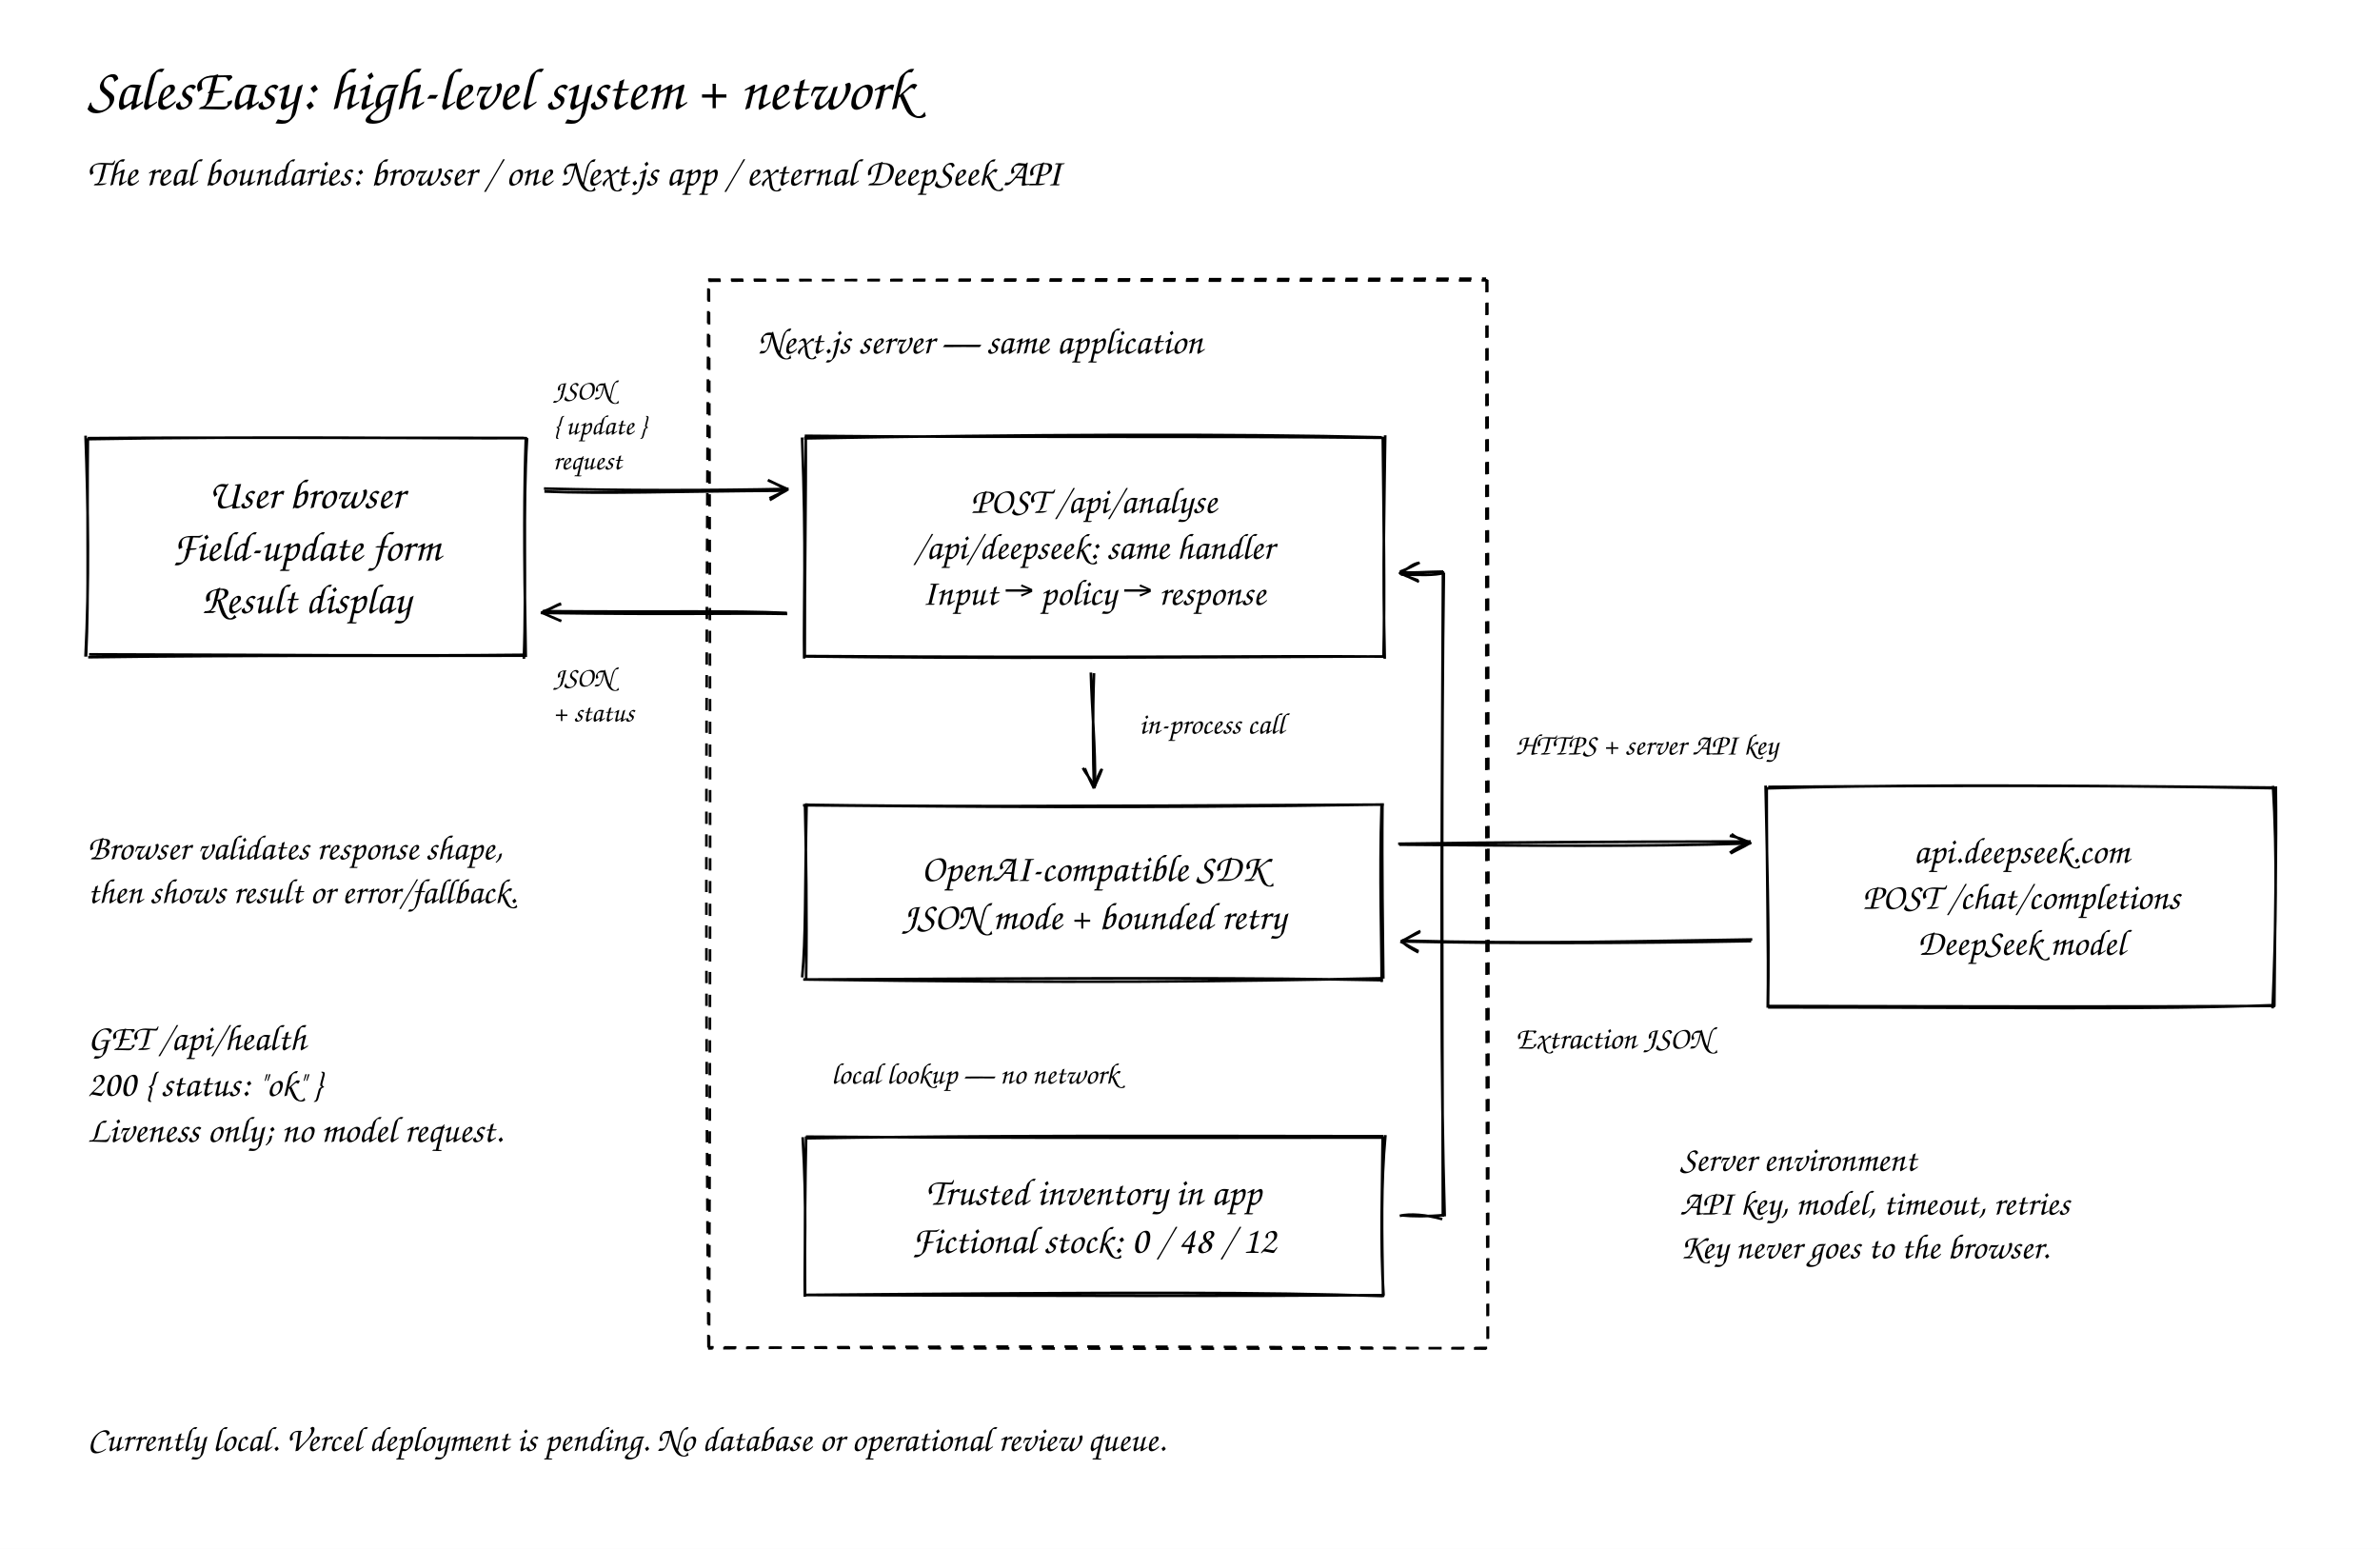
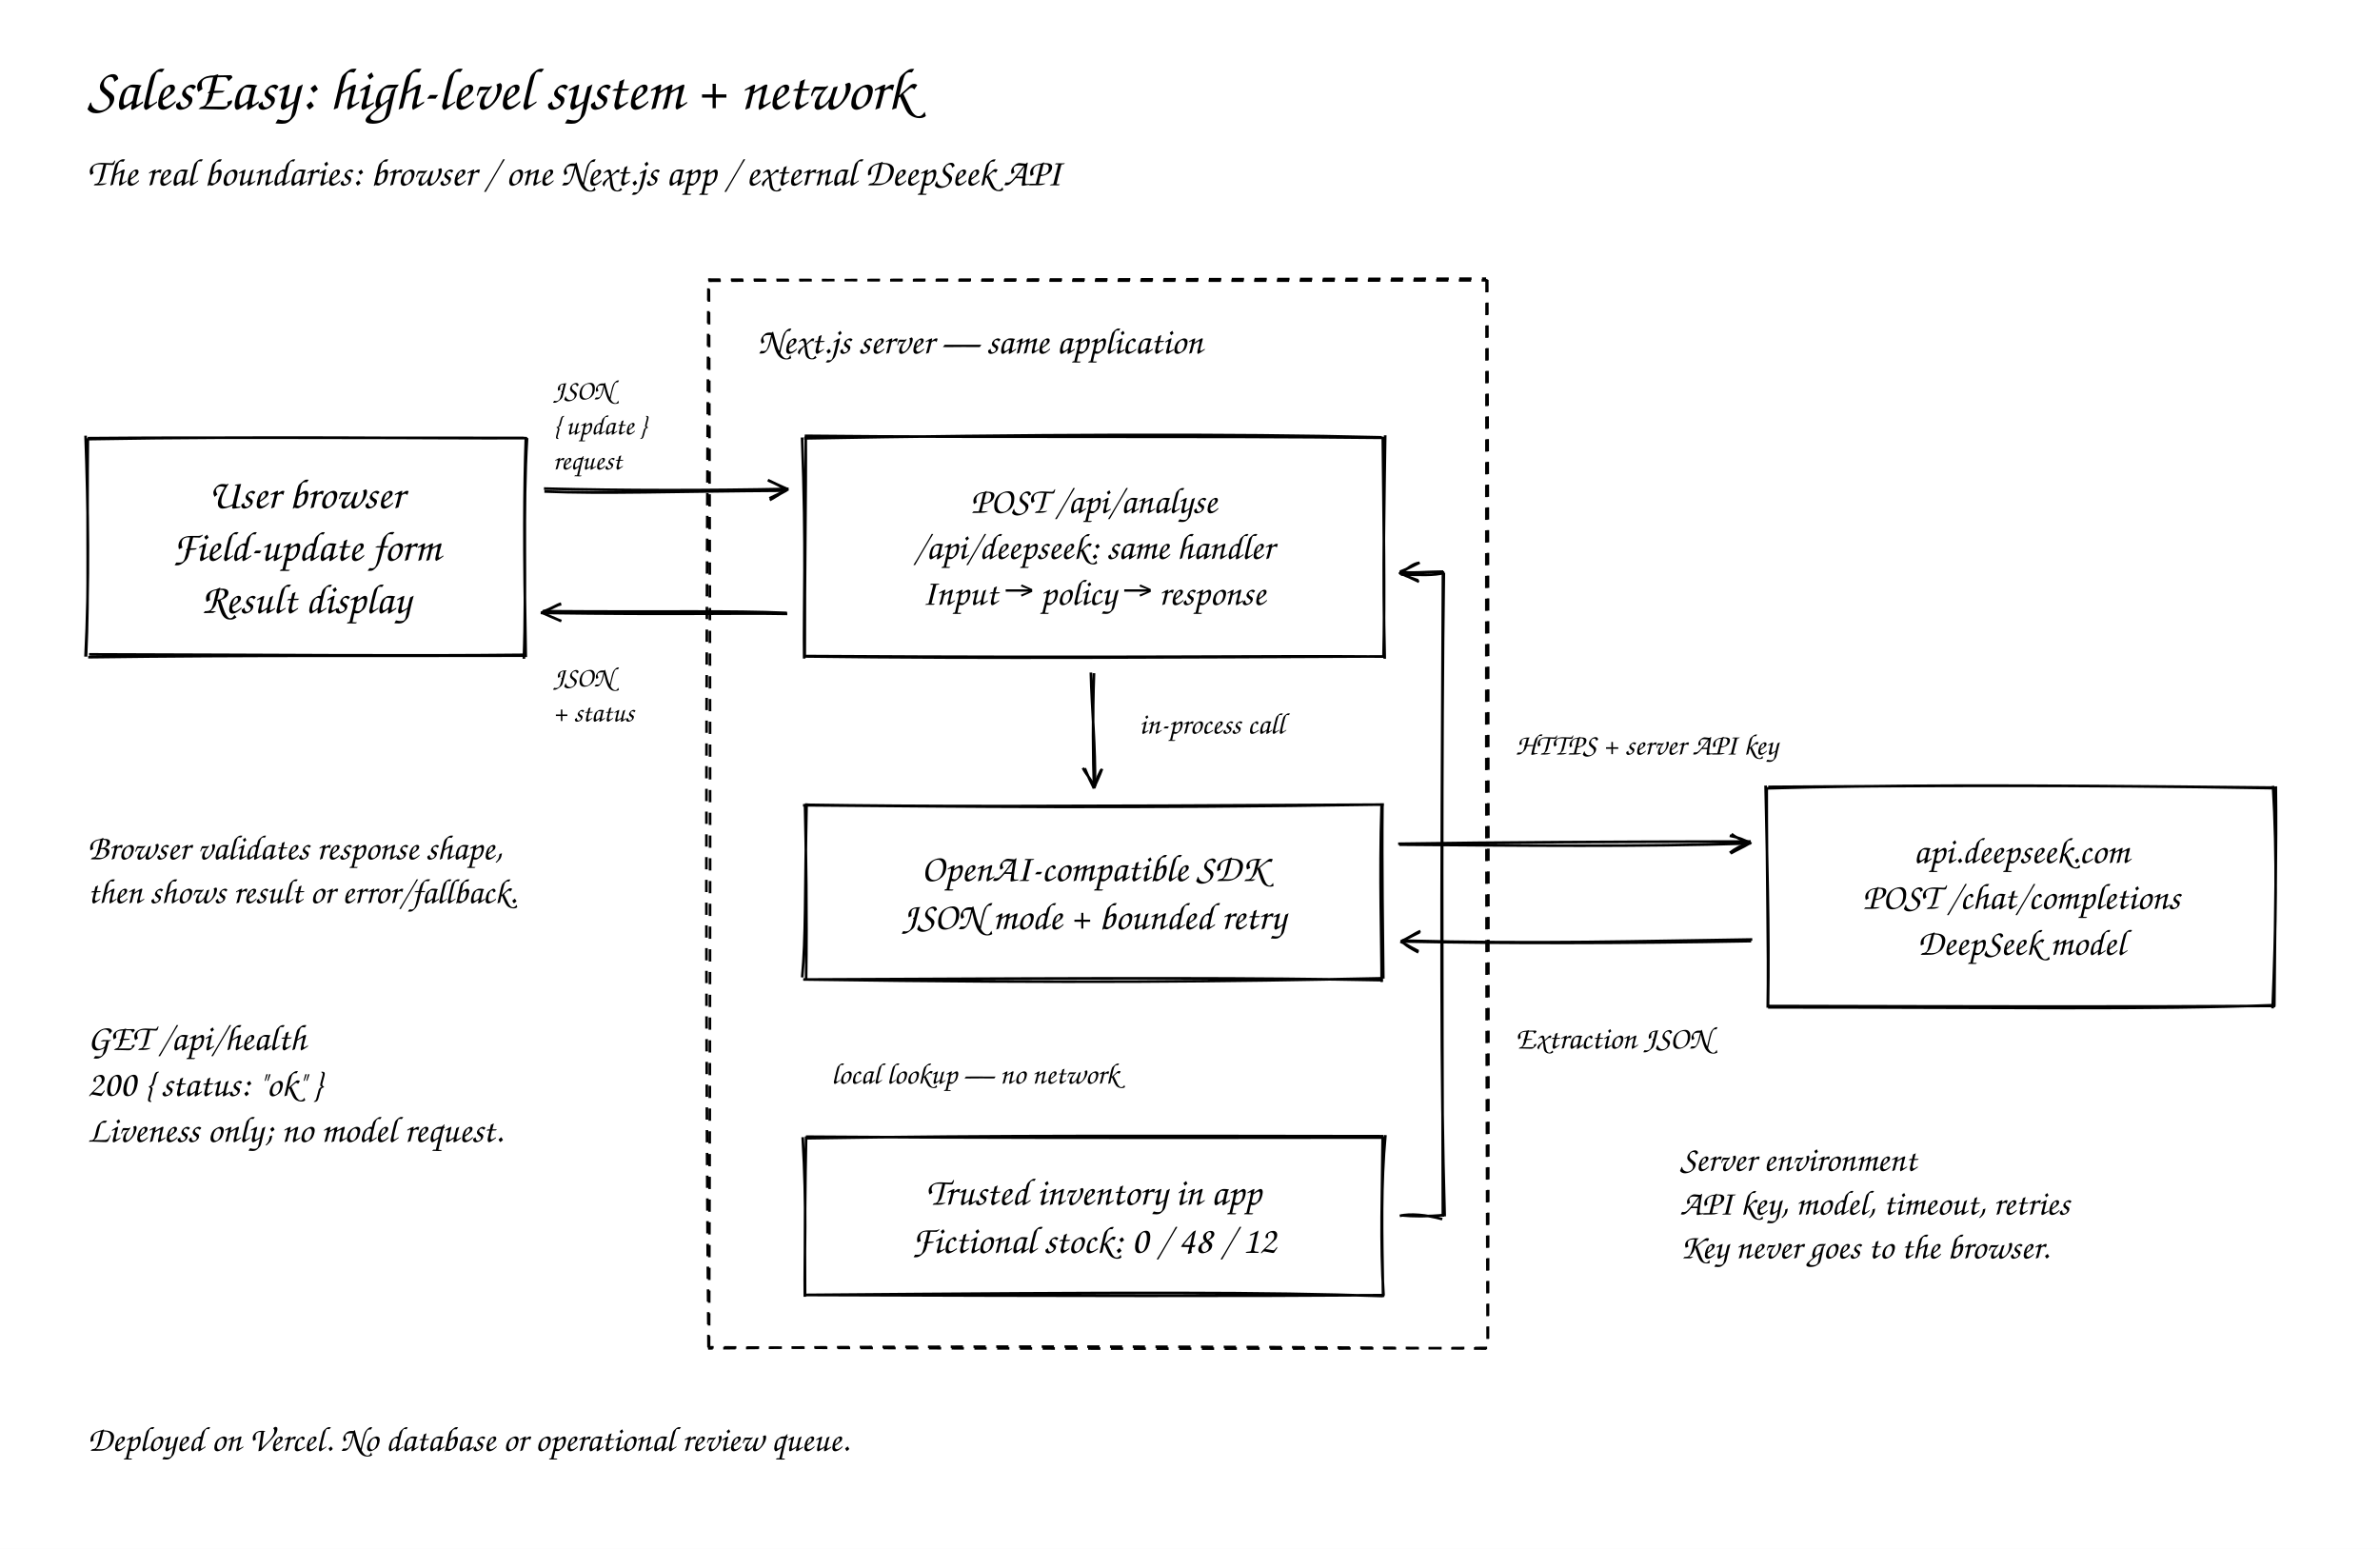
<svg xmlns="http://www.w3.org/2000/svg" width="1360" height="885" viewBox="0 0 1360 885">
  <rect width="100%" height="100%" fill="white" />
  <g>
    <text x="50" y="62.3" text-anchor="start" fill="#000" font-size="34" font-family="Comic Sans MS,Noteworthy,Chalkboard,cursive">SalesEasy: high-level system + network</text>
    <text x="50" y="105.9" text-anchor="start" fill="#000" font-size="22" font-family="Comic Sans MS,Noteworthy,Chalkboard,cursive">The real boundaries: browser / one Next.js app / external DeepSeek API</text>
    <path d="M404.881 160.41 C514.408 159.735, 624.407 159.692, 849.204 159.218 M404.629 159.755 C552.195 160.521, 699.3 160.454, 850.047 160.176 M849.492 160.055 C849.346 326.681, 849.015 493.872, 850.097 769.73 M849.865 159.892 C850.48 365.962, 850.797 572.359, 850.266 769.82 M849.271 770.574 C688.005 769.201, 524.548 768.987, 404.639 770.462 M849.795 770.221 C738.514 770.738, 626.134 770.912, 405.101 769.866 M405.161 770.402 C405.904 591.89, 406.074 412.934, 405.081 159.663 M404.867 769.737 C403.254 603.439, 403.21 437.312, 404.833 159.739" fill="none" stroke="#000" stroke-width="1.5" stroke-dasharray="7 6" />
    <text x="433" y="201.95" text-anchor="start" fill="#000" font-size="21" font-family="Comic Sans MS,Noteworthy,Chalkboard,cursive">Next.js server — same application</text>
    <path d="M50.619 250.914 C151.014 249.117, 248.076 250.675, 300.581 250.347 M50.124 250.363 C120.85 249.766, 191.311 250.34, 299.311 250.214 M301.187 250.3 C298.665 291.676, 300.916 334.588, 299.352 376.424 M300.494 249.649 C299.477 280.379, 299.296 310.893, 300.436 375.442 M299.812 374.149 C230.81 374.88, 164.326 374.183, 50.898 373.897 M300.635 374.65 C222.062 374.888, 144.608 374.279, 50.389 375.528 M48.86 375.202 C51.018 333.441, 50.37 289.738, 48.893 248.937 M49.163 375.104 C50.873 338.247, 49.616 301.593, 50.209 250.417" fill="none" stroke="#000" stroke-width="1.5" />
    <text x="175" y="290.3" text-anchor="middle" fill="#000" font-size="24" font-family="Comic Sans MS,Noteworthy,Chalkboard,cursive">User browser</text>
    <text x="175" y="320.3" text-anchor="middle" fill="#000" font-size="24" font-family="Comic Sans MS,Noteworthy,Chalkboard,cursive">Field-update form</text>
    <text x="175" y="350.3" text-anchor="middle" fill="#000" font-size="24" font-family="Comic Sans MS,Noteworthy,Chalkboard,cursive">Result display</text>
    <path d="M459.839 249.013 C569.446 250.157, 681.638 248.956, 790.147 250.172 M459.492 250.494 C583.226 248.197, 706.067 247.706, 789.479 249.881 M791.549 248.706 C791.093 285.869, 790.06 323.834, 791.278 376.404 M790.163 249.567 C790.652 295.628, 791.377 341.4, 790.562 375.848 M790.561 375.162 C719.8 374.56, 651.448 376.068, 459.065 374.858 M790.349 375.078 C677.23 375.538, 565.332 376.438, 460.242 375.086 M459.525 376.307 C459.122 344.405, 460.824 315.589, 458.334 249.98 M459.869 375.539 C459.784 327.351, 460.636 280.026, 460.43 249.378" fill="none" stroke="#000" stroke-width="1.5" />
    <text x="625" y="293.075" text-anchor="middle" fill="#000" font-size="21" font-family="Comic Sans MS,Noteworthy,Chalkboard,cursive">POST /api/analyse</text>
    <text x="625" y="319.325" text-anchor="middle" fill="#000" font-size="21" font-family="Comic Sans MS,Noteworthy,Chalkboard,cursive">/api/deepseek: same handler</text>
    <text x="625" y="345.575" text-anchor="middle" fill="#000" font-size="21" font-family="Comic Sans MS,Noteworthy,Chalkboard,cursive">Input → policy → response</text>
    <path d="M311.083 280.829 C345.952 282.291, 382.345 280.772, 449.043 280.361 M310.828 279.168 C357.834 280.343, 405.395 280.259, 450.655 279.359" fill="none" stroke="#000" stroke-width="1.5" />
    <path d="M439.845 285.717 C441.834 284.83, 444.759 282.57, 449.426 280.216 M439.692 284.72 C443.144 283.09, 446.893 281.272, 450.393 279.616 M449.521 280.204 C446.181 277.809, 443.648 276.549, 439.068 274.561 M450.077 279.525 C445.845 277.565, 441.563 275.722, 438.762 274.272" fill="none" stroke="#000" stroke-width="1.5" />
    <text x="316" y="228.2" text-anchor="start" fill="#000" font-size="16" font-family="Comic Sans MS,Noteworthy,Chalkboard,cursive">JSON</text>
    <text x="316" y="248.2" text-anchor="start" fill="#000" font-size="16" font-family="Comic Sans MS,Noteworthy,Chalkboard,cursive">{ update }</text>
    <text x="316" y="268.2" text-anchor="start" fill="#000" font-size="16" font-family="Comic Sans MS,Noteworthy,Chalkboard,cursive">request</text>
    <path d="M449.874 350.77 C419.094 350.181, 390.474 351.331, 308.95 350.212 M449.646 350.226 C416.57 348.762, 384.397 349.811, 310.165 349.231" fill="none" stroke="#000" stroke-width="1.5" />
    <path d="M320.73 345.243 C317.876 345.621, 316.276 347.421, 309.37 350.127 M320.593 344.916 C317.87 345.673, 315.7 347.525, 310.099 349.538 M309.494 349.965 C312.863 351.429, 316.048 353.012, 320.798 354.86 M309.941 349.889 C312.751 351.82, 316.71 352.915, 320.414 354.816" fill="none" stroke="#000" stroke-width="1.5" />
    <text x="316" y="392.2" text-anchor="start" fill="#000" font-size="16" font-family="Comic Sans MS,Noteworthy,Chalkboard,cursive">JSON</text>
    <text x="316" y="412.2" text-anchor="start" fill="#000" font-size="16" font-family="Comic Sans MS,Noteworthy,Chalkboard,cursive">+ status</text>
    <path d="M458.858 460.125 C550.63 460.834, 641.527 462.042, 790.82 459.694 M459.933 459.831 C527.552 460.862, 593.586 460.818, 789.983 459.739 M789.465 460.515 C788.136 500.859, 789.578 539.444, 789.508 561.125 M789.964 459.36 C789.595 496.196, 790.219 533.149, 790.46 559.164 M789.059 558.997 C702.717 560.812, 614.75 561.967, 458.981 559.657 M790.334 560.085 C717.472 558.641, 645.064 558.747, 460.265 559.67 M458.392 558.48 C460.526 535.002, 459.863 512.286, 460.91 459.008 M460.631 559.424 C461.192 522.625, 460.574 485.752, 460.019 460.239" fill="none" stroke="#000" stroke-width="1.5" />
    <text x="625" y="503.4" text-anchor="middle" fill="#000" font-size="22" font-family="Comic Sans MS,Noteworthy,Chalkboard,cursive">OpenAI-compatible SDK</text>
    <text x="625" y="530.9" text-anchor="middle" fill="#000" font-size="22" font-family="Comic Sans MS,Noteworthy,Chalkboard,cursive">JSON mode + bounded retry</text>
    <path d="M623.354 384.274 C623.894 406.059, 626.035 426.008, 625.699 449.255 M625.149 384.65 C624.284 408.903, 624.567 433.84, 625.168 450.606" fill="none" stroke="#000" stroke-width="1.5" />
    <path d="M618.793 438.759 C620.651 442.607, 623.643 445.357, 625.419 449.553 M619.87 438.985 C621.519 443.062, 623.625 447.564, 625.101 450.364 M625.417 450.294 C625.454 448.707, 626.396 445.441, 629.254 439.877 M625.37 449.573 C626.646 446.645, 628.529 442.785, 629.73 439.278" fill="none" stroke="#000" stroke-width="1.5" />
    <text x="651" y="419.15" text-anchor="start" fill="#000" font-size="17" font-family="Comic Sans MS,Noteworthy,Chalkboard,cursive">in-process call</text>
    <path d="M1009.279 450.462 C1075.18 448.586, 1140.641 448.331, 1299.192 450.013 M1010.446 449.618 C1097.158 449.075, 1184.677 448.298, 1299.848 450.372 M1298.859 449.034 C1301.286 488.9, 1300.533 529.582, 1298.622 576.186 M1300.468 449.297 C1300.955 484.299, 1300.015 520.513, 1299.623 574.787 M1300.253 574.311 C1226.199 577.087, 1151.623 575.585, 1010.336 575.596 M1300.194 574.78 C1215.917 575.34, 1132.591 575.102, 1009.664 574.83 M1010.308 574.429 C1011.05 531.164, 1009.596 484.141, 1008.902 448.86 M1010.136 575.813 C1010.731 540.347, 1009.511 503.502, 1009.552 449.756" fill="none" stroke="#000" stroke-width="1.5" />
    <text x="1155" y="493.075" text-anchor="middle" fill="#000" font-size="21" font-family="Comic Sans MS,Noteworthy,Chalkboard,cursive">api.deepseek.com</text>
    <text x="1155" y="519.325" text-anchor="middle" fill="#000" font-size="21" font-family="Comic Sans MS,Noteworthy,Chalkboard,cursive">POST /chat/completions</text>
    <text x="1155" y="545.575" text-anchor="middle" fill="#000" font-size="21" font-family="Comic Sans MS,Noteworthy,Chalkboard,cursive">DeepSeek model</text>
    <path d="M798.942 482.114 C858.166 481.24, 917.795 480.967, 1000.455 480.811 M799.628 482.634 C869.385 483.156, 938.015 483.908, 999.318 481.946" fill="none" stroke="#000" stroke-width="1.5" />
    <path d="M988.49 487.296 C991.539 484.894, 994.867 483.16, 1000.303 481.208 M988.946 487.642 C993.01 485.295, 996.333 483.988, 999.545 481.964 M1000.788 482.121 C996.699 479.785, 993.172 478.418, 988.412 477.553 M1000.181 482.101 C995.845 480.163, 991.733 478.541, 989.441 476.493" fill="none" stroke="#000" stroke-width="1.5" />
    <text x="866" y="431.15" text-anchor="start" fill="#000" font-size="17" font-family="Comic Sans MS,Noteworthy,Chalkboard,cursive">HTTPS + server API key</text>
    <path d="M1001.301 536.805 C939.491 537.667, 877.435 539.505, 801.391 537.446 M1000.655 537.753 C928.493 539.073, 858.146 539.134, 800.627 537.936" fill="none" stroke="#000" stroke-width="1.5" />
    <path d="M811.673 531.984 C808.08 533.525, 804.332 536.353, 800.927 537.631 M811.242 532.616 C806.508 534.97, 802.981 536.858, 800.418 537.958 M800.681 537.395 C803.132 540.322, 807.135 542.372, 810.515 544.174 M800.197 537.99 C802.393 538.855, 804.519 540.452, 810.586 543.527" fill="none" stroke="#000" stroke-width="1.5" />
    <text x="866" y="599.1" text-anchor="start" fill="#000" font-size="18" font-family="Comic Sans MS,Noteworthy,Chalkboard,cursive">Extraction JSON</text>
    <path d="M461.095 650.403 C566.889 648.591, 672.453 649.113, 790.588 649.22 M460.525 649.48 C547.899 650.14, 636.319 650.199, 789.473 650.001 M791.686 648.587 C789.098 677.04, 789.653 701.96, 790.325 741.134 M790.078 649.324 C789.895 680.749, 788.595 709.992, 790.619 740.287 M790.593 740.035 C706.281 740.618, 619.921 740.514, 459.404 739.955 M790.239 740.555 C721.201 738.209, 651.743 738.336, 459.627 739.899 M459.902 740.966 C459.568 713.653, 461.16 691.735, 458.672 649.778 M460.049 740.536 C459.837 706.657, 460.096 674.202, 460.648 649.365" fill="none" stroke="#000" stroke-width="1.5" />
    <text x="625" y="688.4" text-anchor="middle" fill="#000" font-size="22" font-family="Comic Sans MS,Noteworthy,Chalkboard,cursive">Trusted inventory in app</text>
    <text x="625" y="715.9" text-anchor="middle" fill="#000" font-size="22" font-family="Comic Sans MS,Noteworthy,Chalkboard,cursive">Fictional stock: 0 / 48 / 12</text>
    <path d="M799.842 694.739 C805.767 693.324, 814.838 694.037, 824.162 696.606 M800.756 694.429 C807.462 695.1, 815.87 695.171, 825.492 694.234 M825.534 695.031 C823.259 615.462, 823.479 534.99, 824.549 326.403 M824.495 695.224 C824.068 560.798, 823.674 426.266, 825.056 327.213 M825.082 327.338 C819.982 328.893, 811.067 328.504, 800.484 328.27 M824.75 326.605 C815.837 326.632, 805.651 327.754, 799.681 326.628" fill="none" stroke="#000" stroke-width="1.5" />
    <path d="M810.71 321.624 C807.144 322.307, 805.469 324.174, 799.497 327.963 M811.259 321.438 C807.393 323.329, 804.558 324.965, 800.295 326.54 M800.517 327.03 C801.589 328.659, 804.151 329.334, 810.369 331.642 M799.511 327.217 C804.436 329.28, 808.004 331.171, 810.859 332.426" fill="none" stroke="#000" stroke-width="1.5" />
    <text x="475" y="619.15" text-anchor="start" fill="#000" font-size="17" font-family="Comic Sans MS,Noteworthy,Chalkboard,cursive">local lookup — no network</text>
    <text x="50" y="491" text-anchor="start" fill="#000" font-size="20" font-family="Comic Sans MS,Noteworthy,Chalkboard,cursive">Browser validates response shape,</text>
    <text x="50" y="516" text-anchor="start" fill="#000" font-size="20" font-family="Comic Sans MS,Noteworthy,Chalkboard,cursive">then shows result or error/fallback.</text>
    <text x="50" y="599.95" text-anchor="start" fill="#000" font-size="21" font-family="Comic Sans MS,Noteworthy,Chalkboard,cursive">GET /api/health</text>
    <text x="50" y="626.2" text-anchor="start" fill="#000" font-size="21" font-family="Comic Sans MS,Noteworthy,Chalkboard,cursive">200 { status: "ok" }</text>
    <text x="50" y="652.45" text-anchor="start" fill="#000" font-size="21" font-family="Comic Sans MS,Noteworthy,Chalkboard,cursive">Liveness only; no model request.</text>
    <text x="960" y="669" text-anchor="start" fill="#000" font-size="20" font-family="Comic Sans MS,Noteworthy,Chalkboard,cursive">Server environment</text>
    <text x="960" y="694" text-anchor="start" fill="#000" font-size="20" font-family="Comic Sans MS,Noteworthy,Chalkboard,cursive">API key, model, timeout, retries</text>
    <text x="960" y="719" text-anchor="start" fill="#000" font-size="20" font-family="Comic Sans MS,Noteworthy,Chalkboard,cursive">Key never goes to the browser.</text>
-     <text x="50" y="829" text-anchor="start" fill="#000" font-size="20" font-family="Comic Sans MS,Noteworthy,Chalkboard,cursive">Currently local. Vercel deployment is pending. No database or operational review queue.</text>
+     <text x="50" y="829" text-anchor="start" fill="#000" font-size="20" font-family="Comic Sans MS,Noteworthy,Chalkboard,cursive">Deployed on Vercel. No database or operational review queue.</text>
  </g>
</svg>
